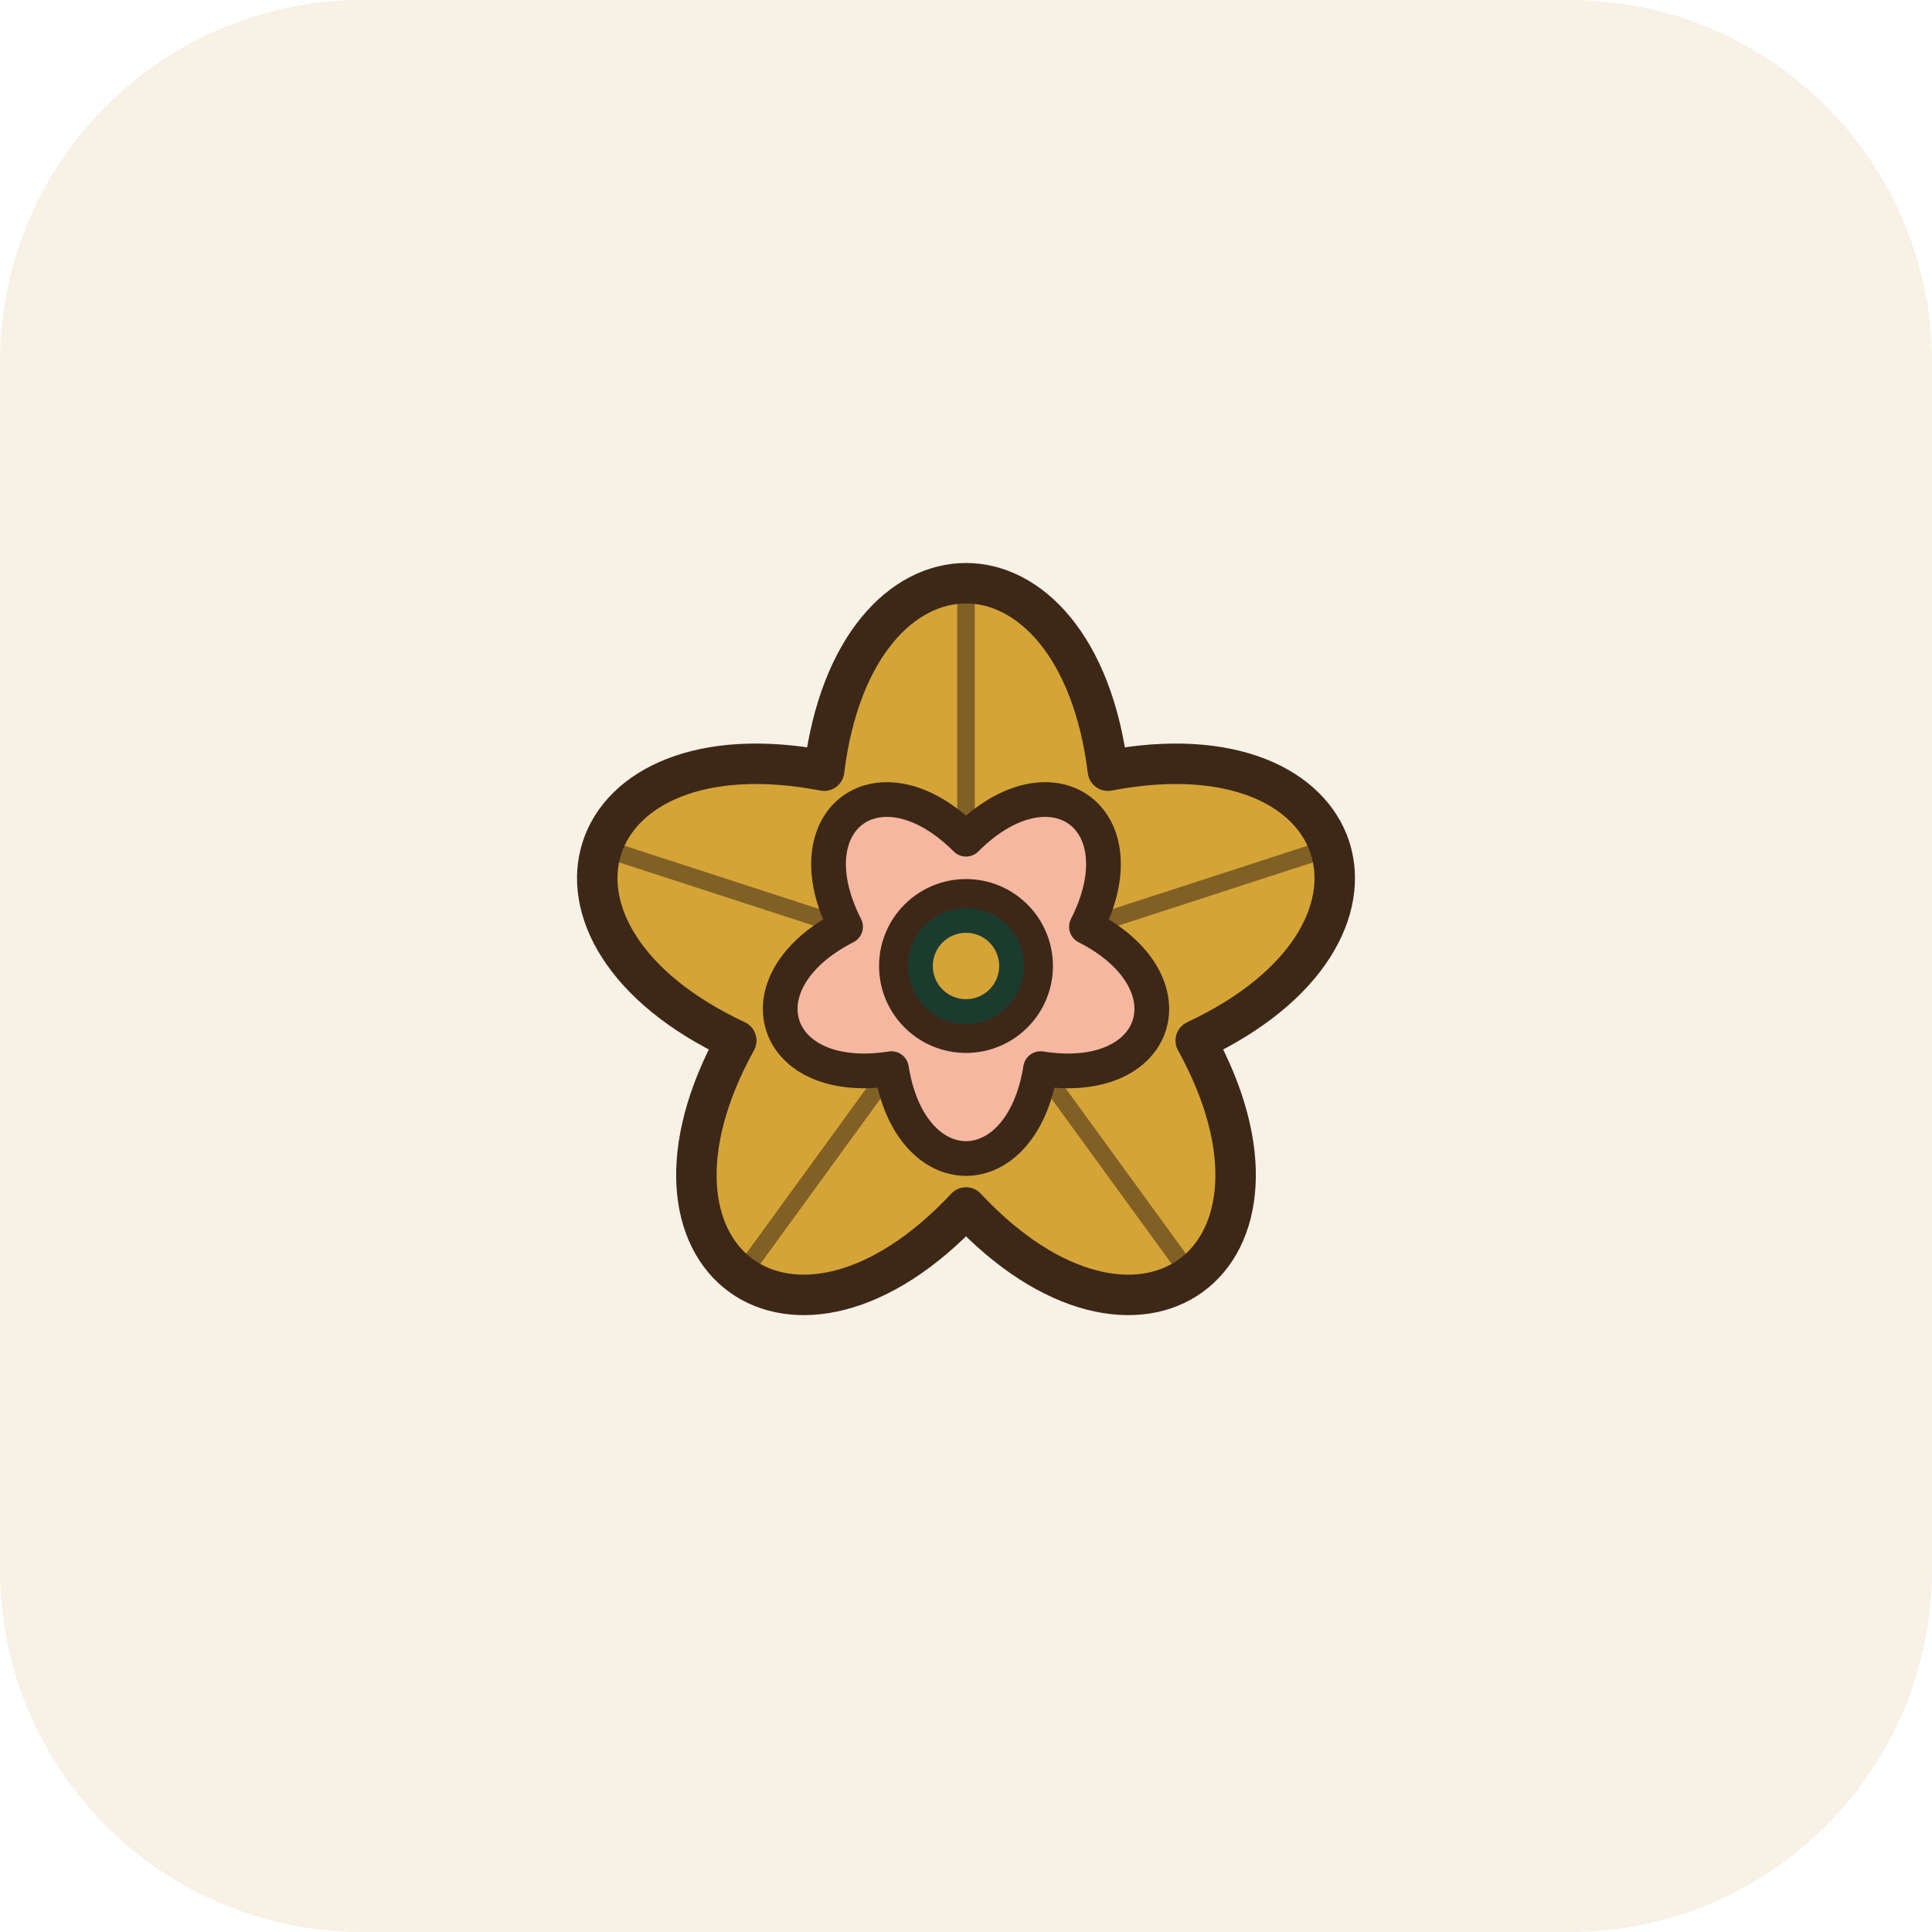
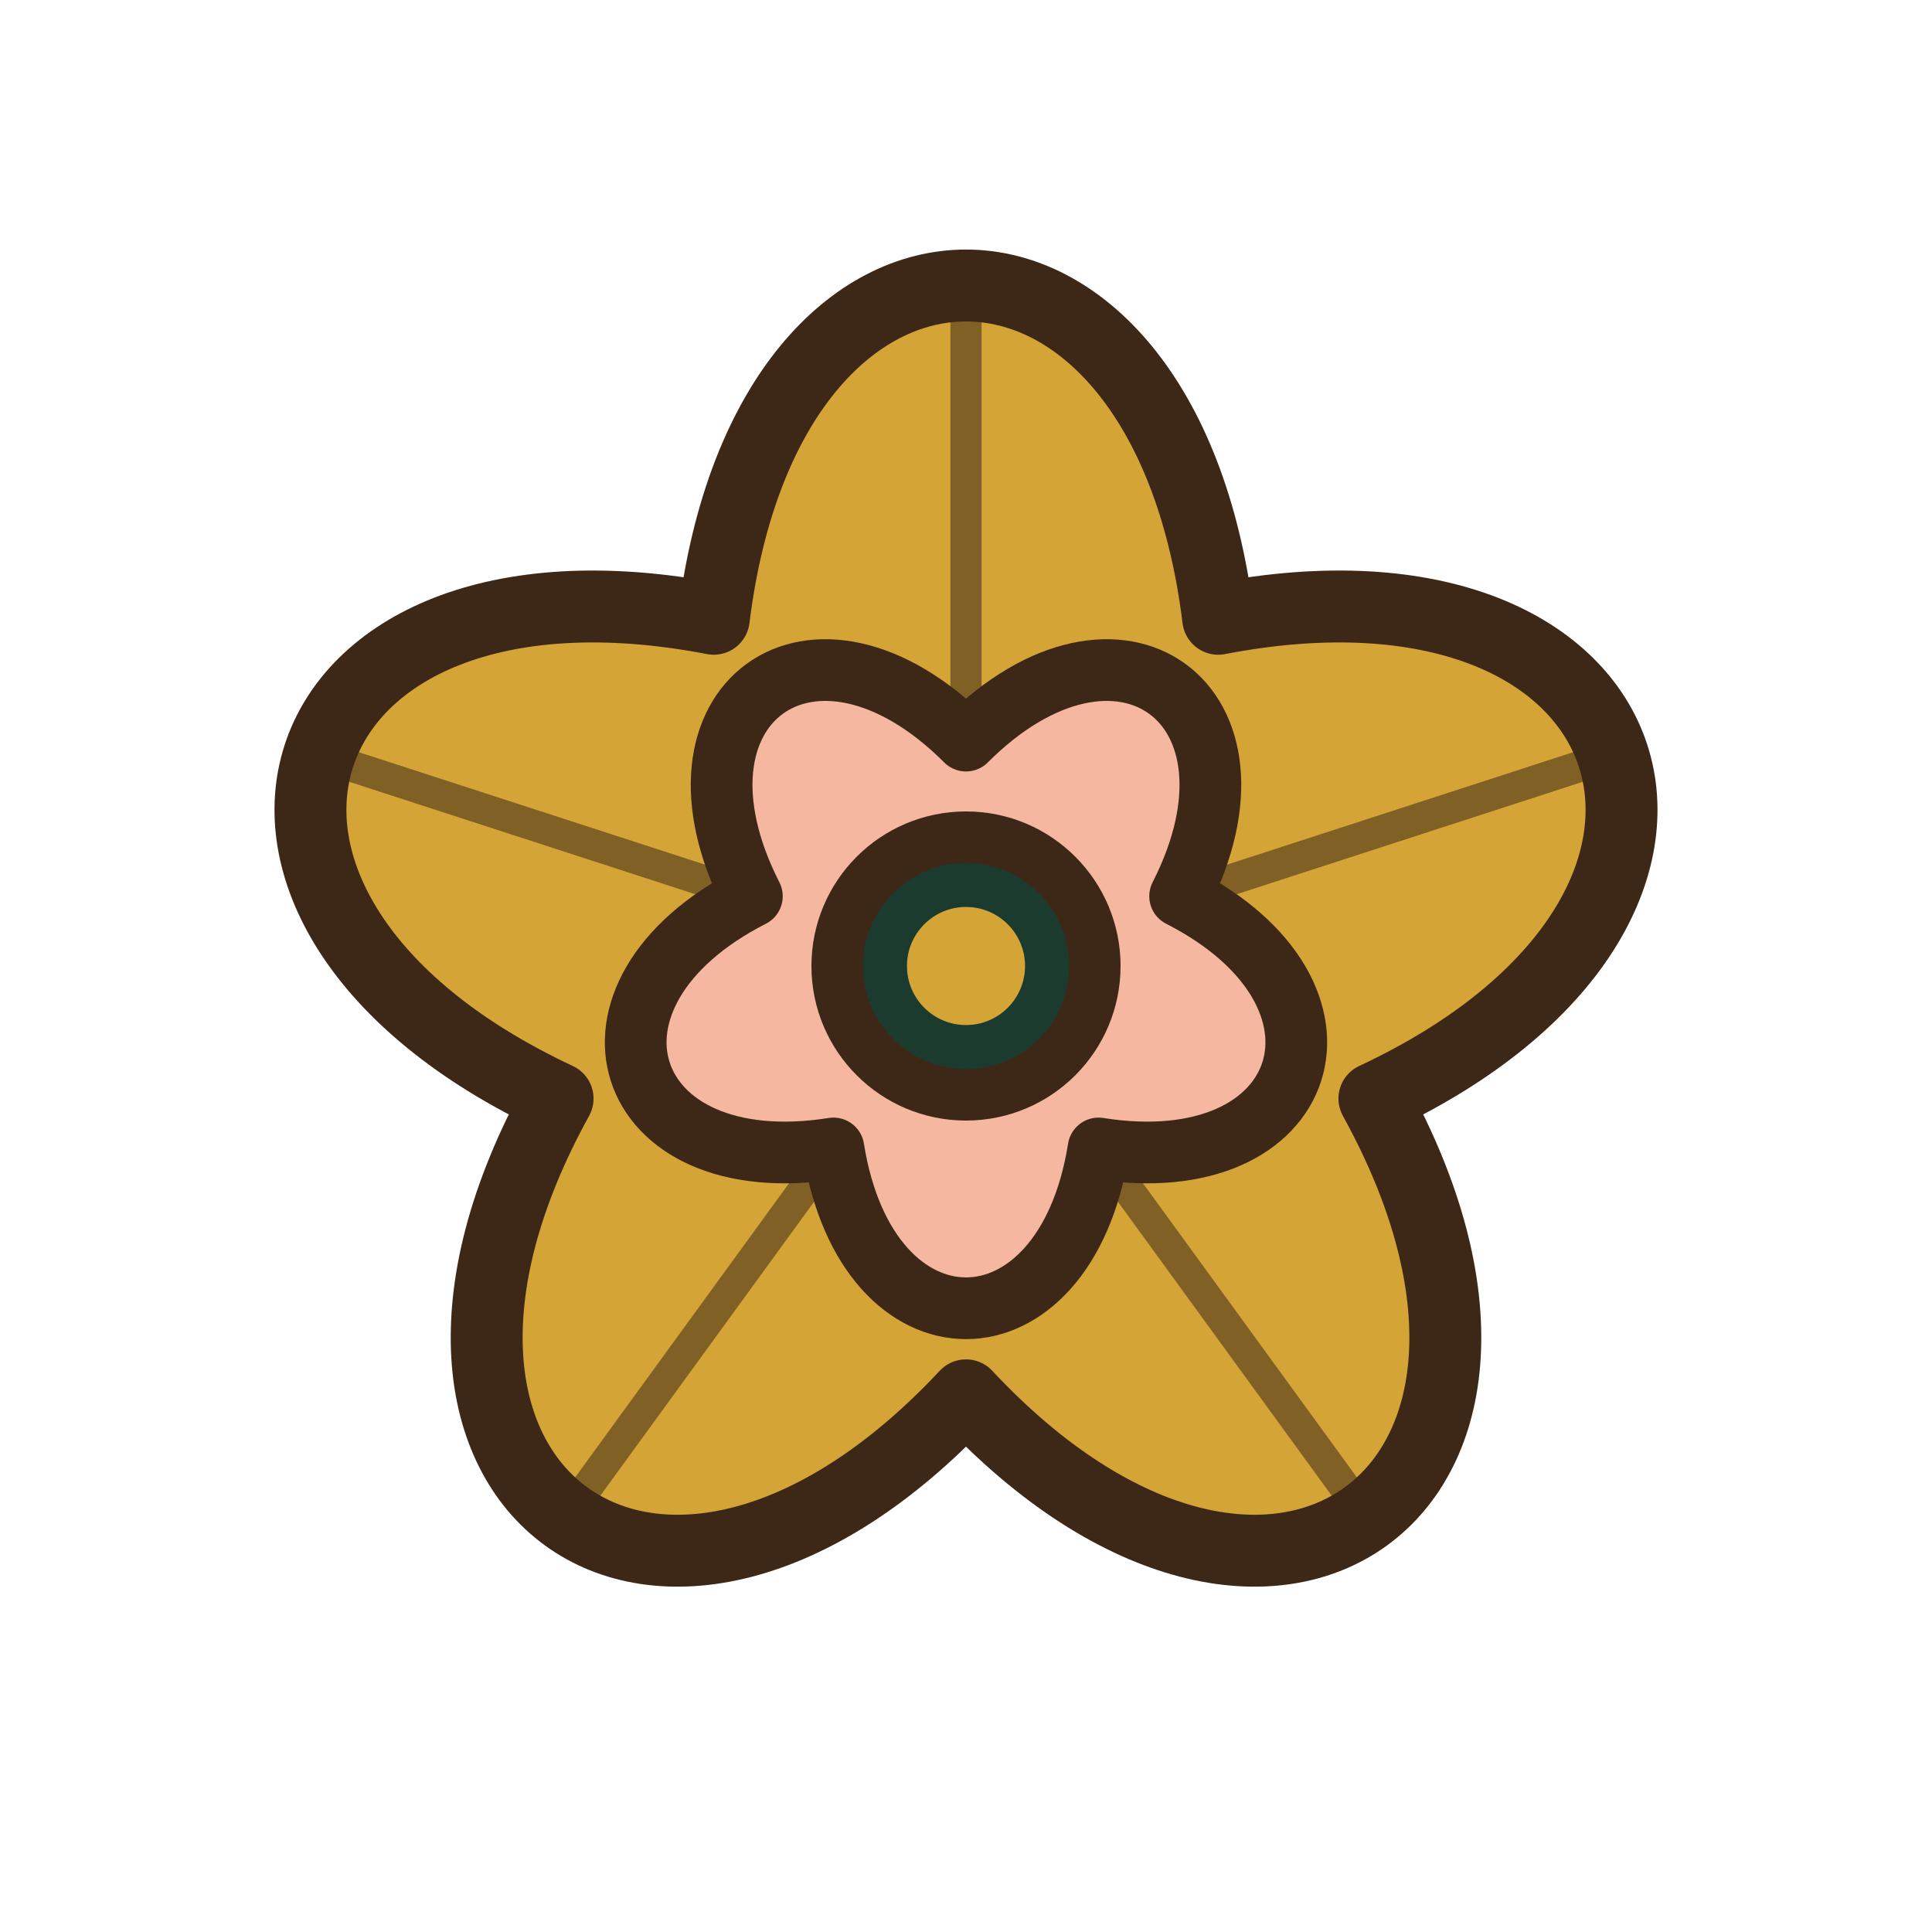
- <svg xmlns="http://www.w3.org/2000/svg" viewBox="-32 -32 64 64">
-   <rect x="-32" y="-32" width="64" height="64" rx="12" fill="#f7f1e6" />
+ <svg xmlns="http://www.w3.org/2000/svg" viewBox="-18 -18 36 36">
  <path d="M -4.70 -6.47 C -3.68 -14.75, 3.68 -14.75, 4.70 -6.47 C 12.89 -8.05, 15.16 -1.06, 7.61 2.47 C 11.64 9.77, 5.69 14.09, 0.00 8.00 C -5.69 14.09, -11.64 9.77, -7.61 2.47 C -15.16 -1.06, -12.89 -8.05, -4.70 -6.47 Z" fill="#d4a437" stroke="#3d2817" stroke-width="1.34" stroke-linejoin="round" />
  <line x1="0.00" y1="-5.00" x2="0.00" y2="-12.48" stroke="#3d2817" stroke-width="0.58" opacity="0.55" stroke-linecap="round" />
  <line x1="4.76" y1="-1.55" x2="11.87" y2="-3.86" stroke="#3d2817" stroke-width="0.58" opacity="0.55" stroke-linecap="round" />
  <line x1="2.94" y1="4.05" x2="7.34" y2="10.10" stroke="#3d2817" stroke-width="0.58" opacity="0.55" stroke-linecap="round" />
  <line x1="-2.94" y1="4.05" x2="-7.34" y2="10.10" stroke="#3d2817" stroke-width="0.58" opacity="0.55" stroke-linecap="round" />
  <line x1="-4.76" y1="-1.55" x2="-11.87" y2="-3.86" stroke="#3d2817" stroke-width="0.58" opacity="0.55" stroke-linecap="round" />
  <path d="M 0.00 -4.20 C 2.85 -7.05, 5.82 -4.89, 3.99 -1.30 C 7.58 0.53, 6.45 4.03, 2.47 3.40 C 1.84 7.37, -1.84 7.37, -2.47 3.40 C -6.45 4.03, -7.58 0.53, -3.99 -1.30 C -5.82 -4.89, -2.85 -7.05, -0.00 -4.20 Z" fill="#f5b7a0" stroke="#3d2817" stroke-width="1.15" stroke-linejoin="round" />
  <circle r="2.4" fill="#1c3b2f" stroke="#3d2817" stroke-width="0.96" />
  <circle r="1.1" fill="#d4a437" />
</svg>
